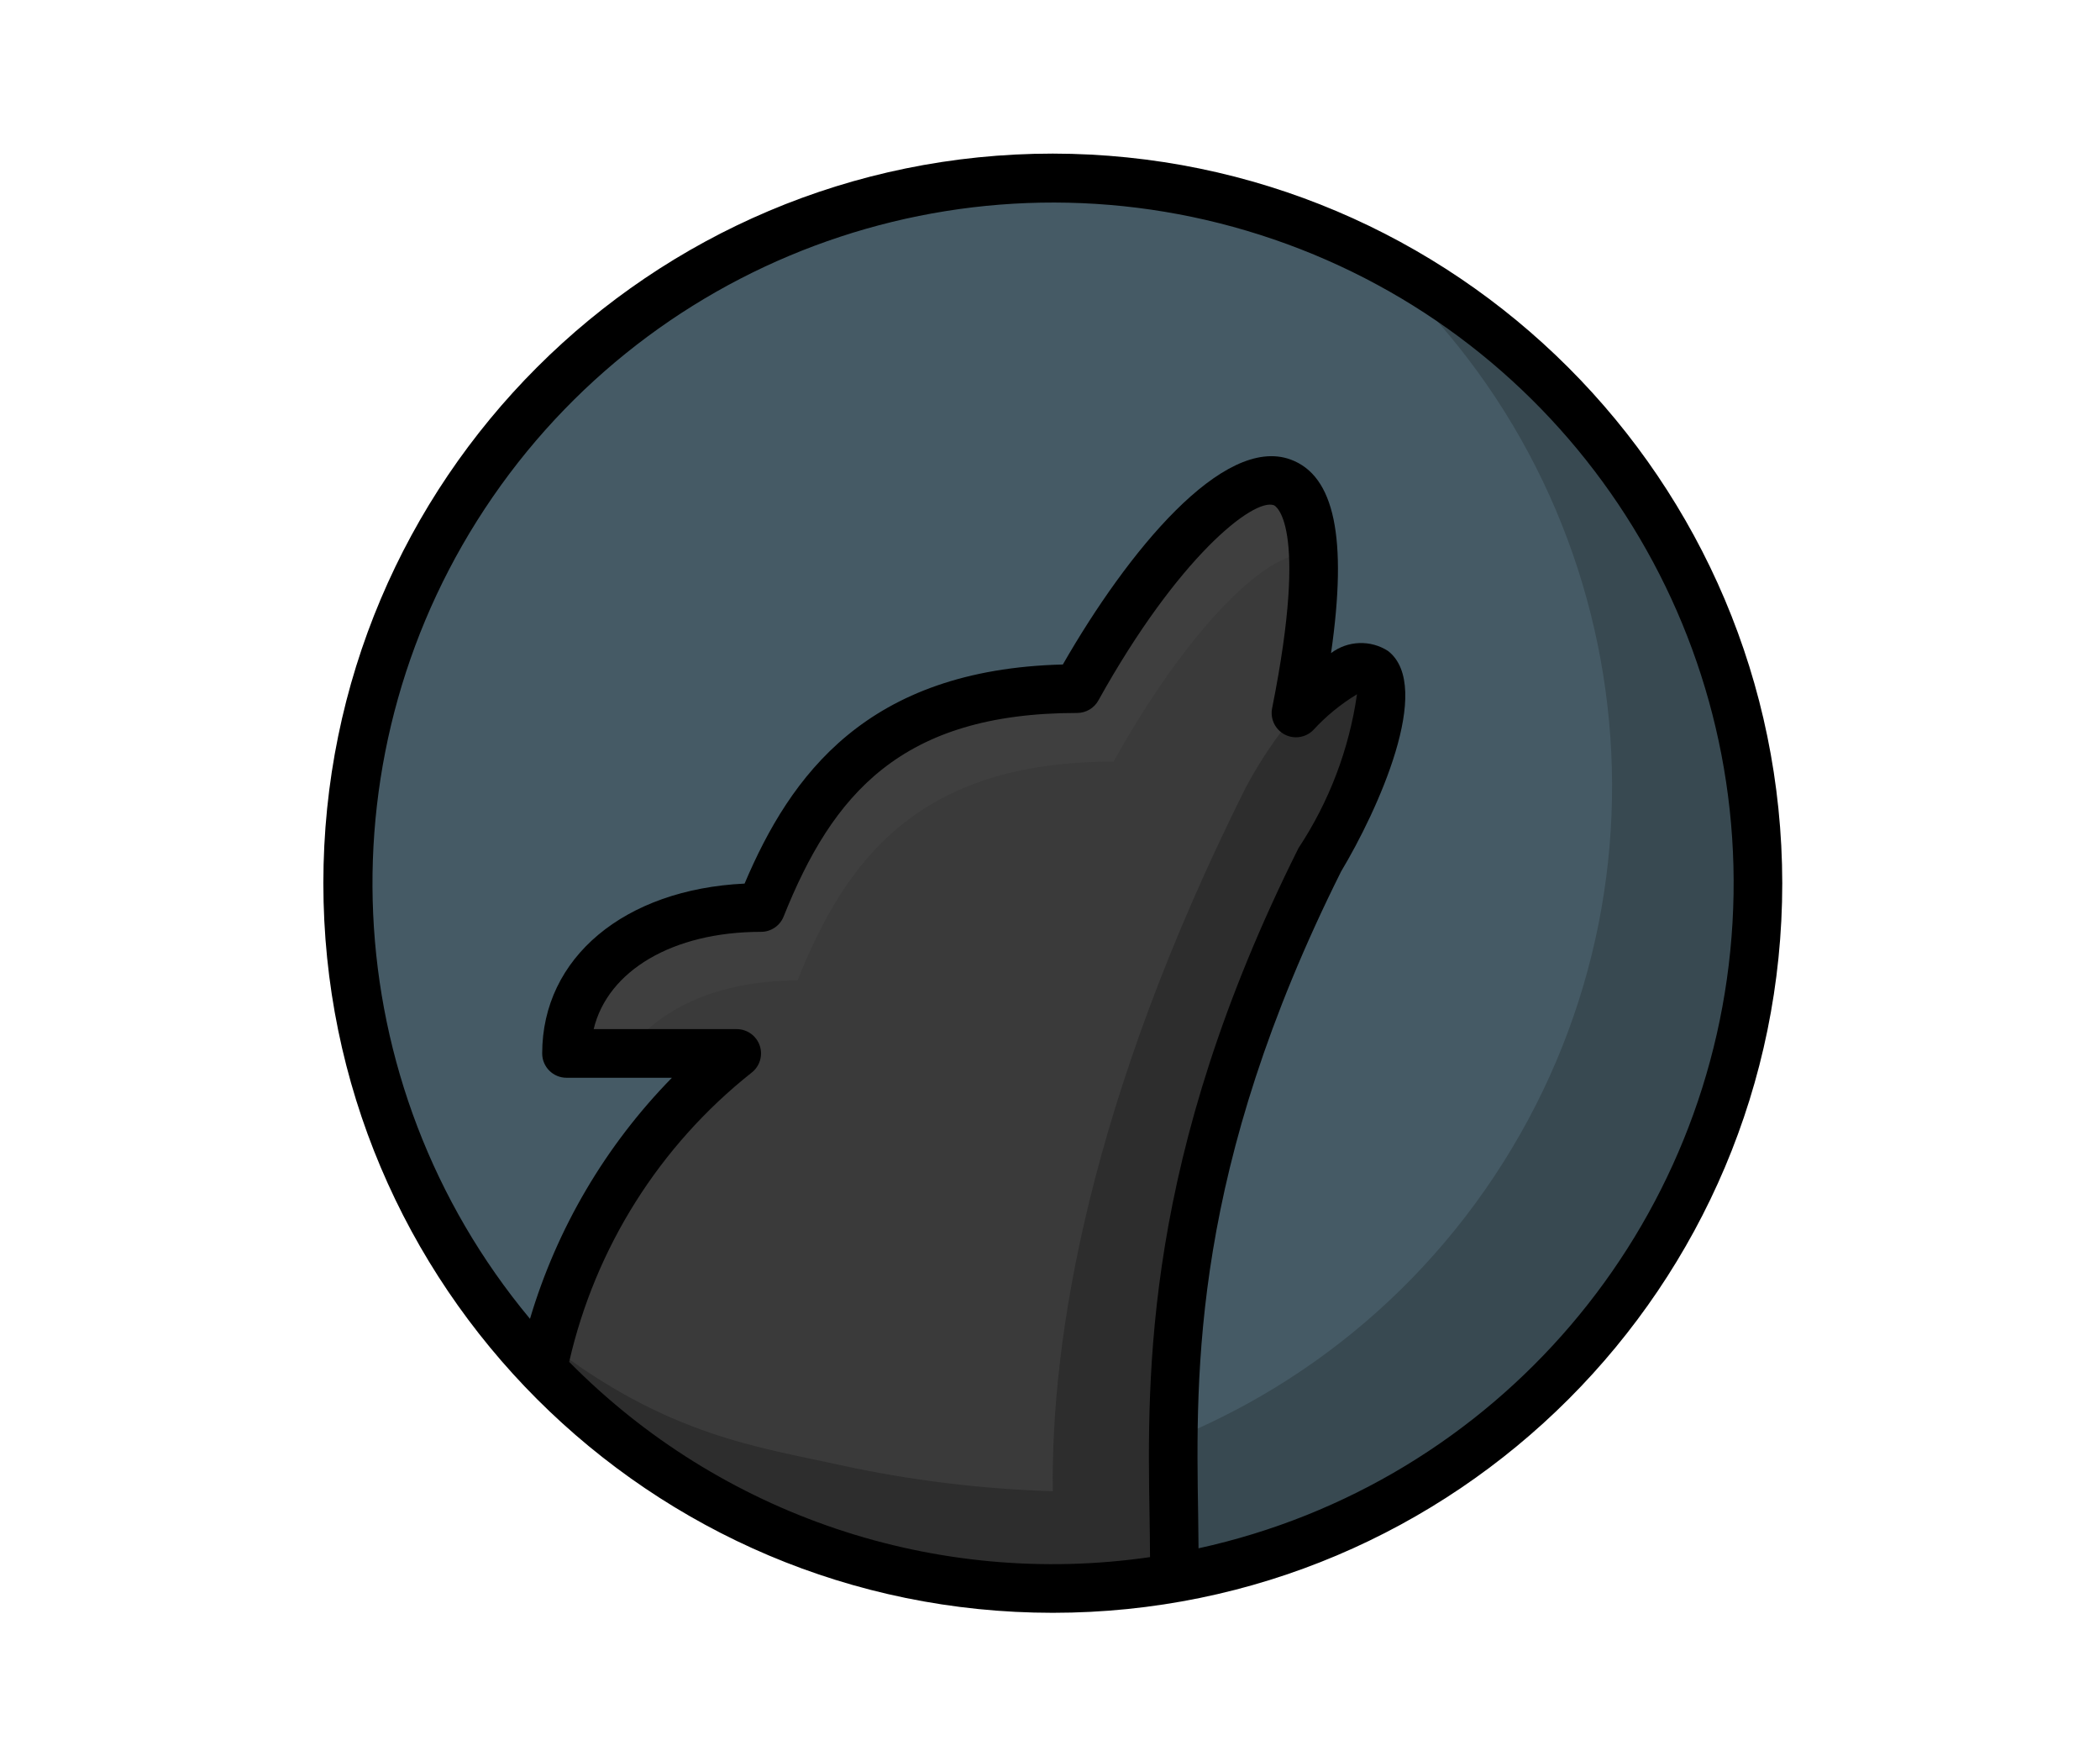
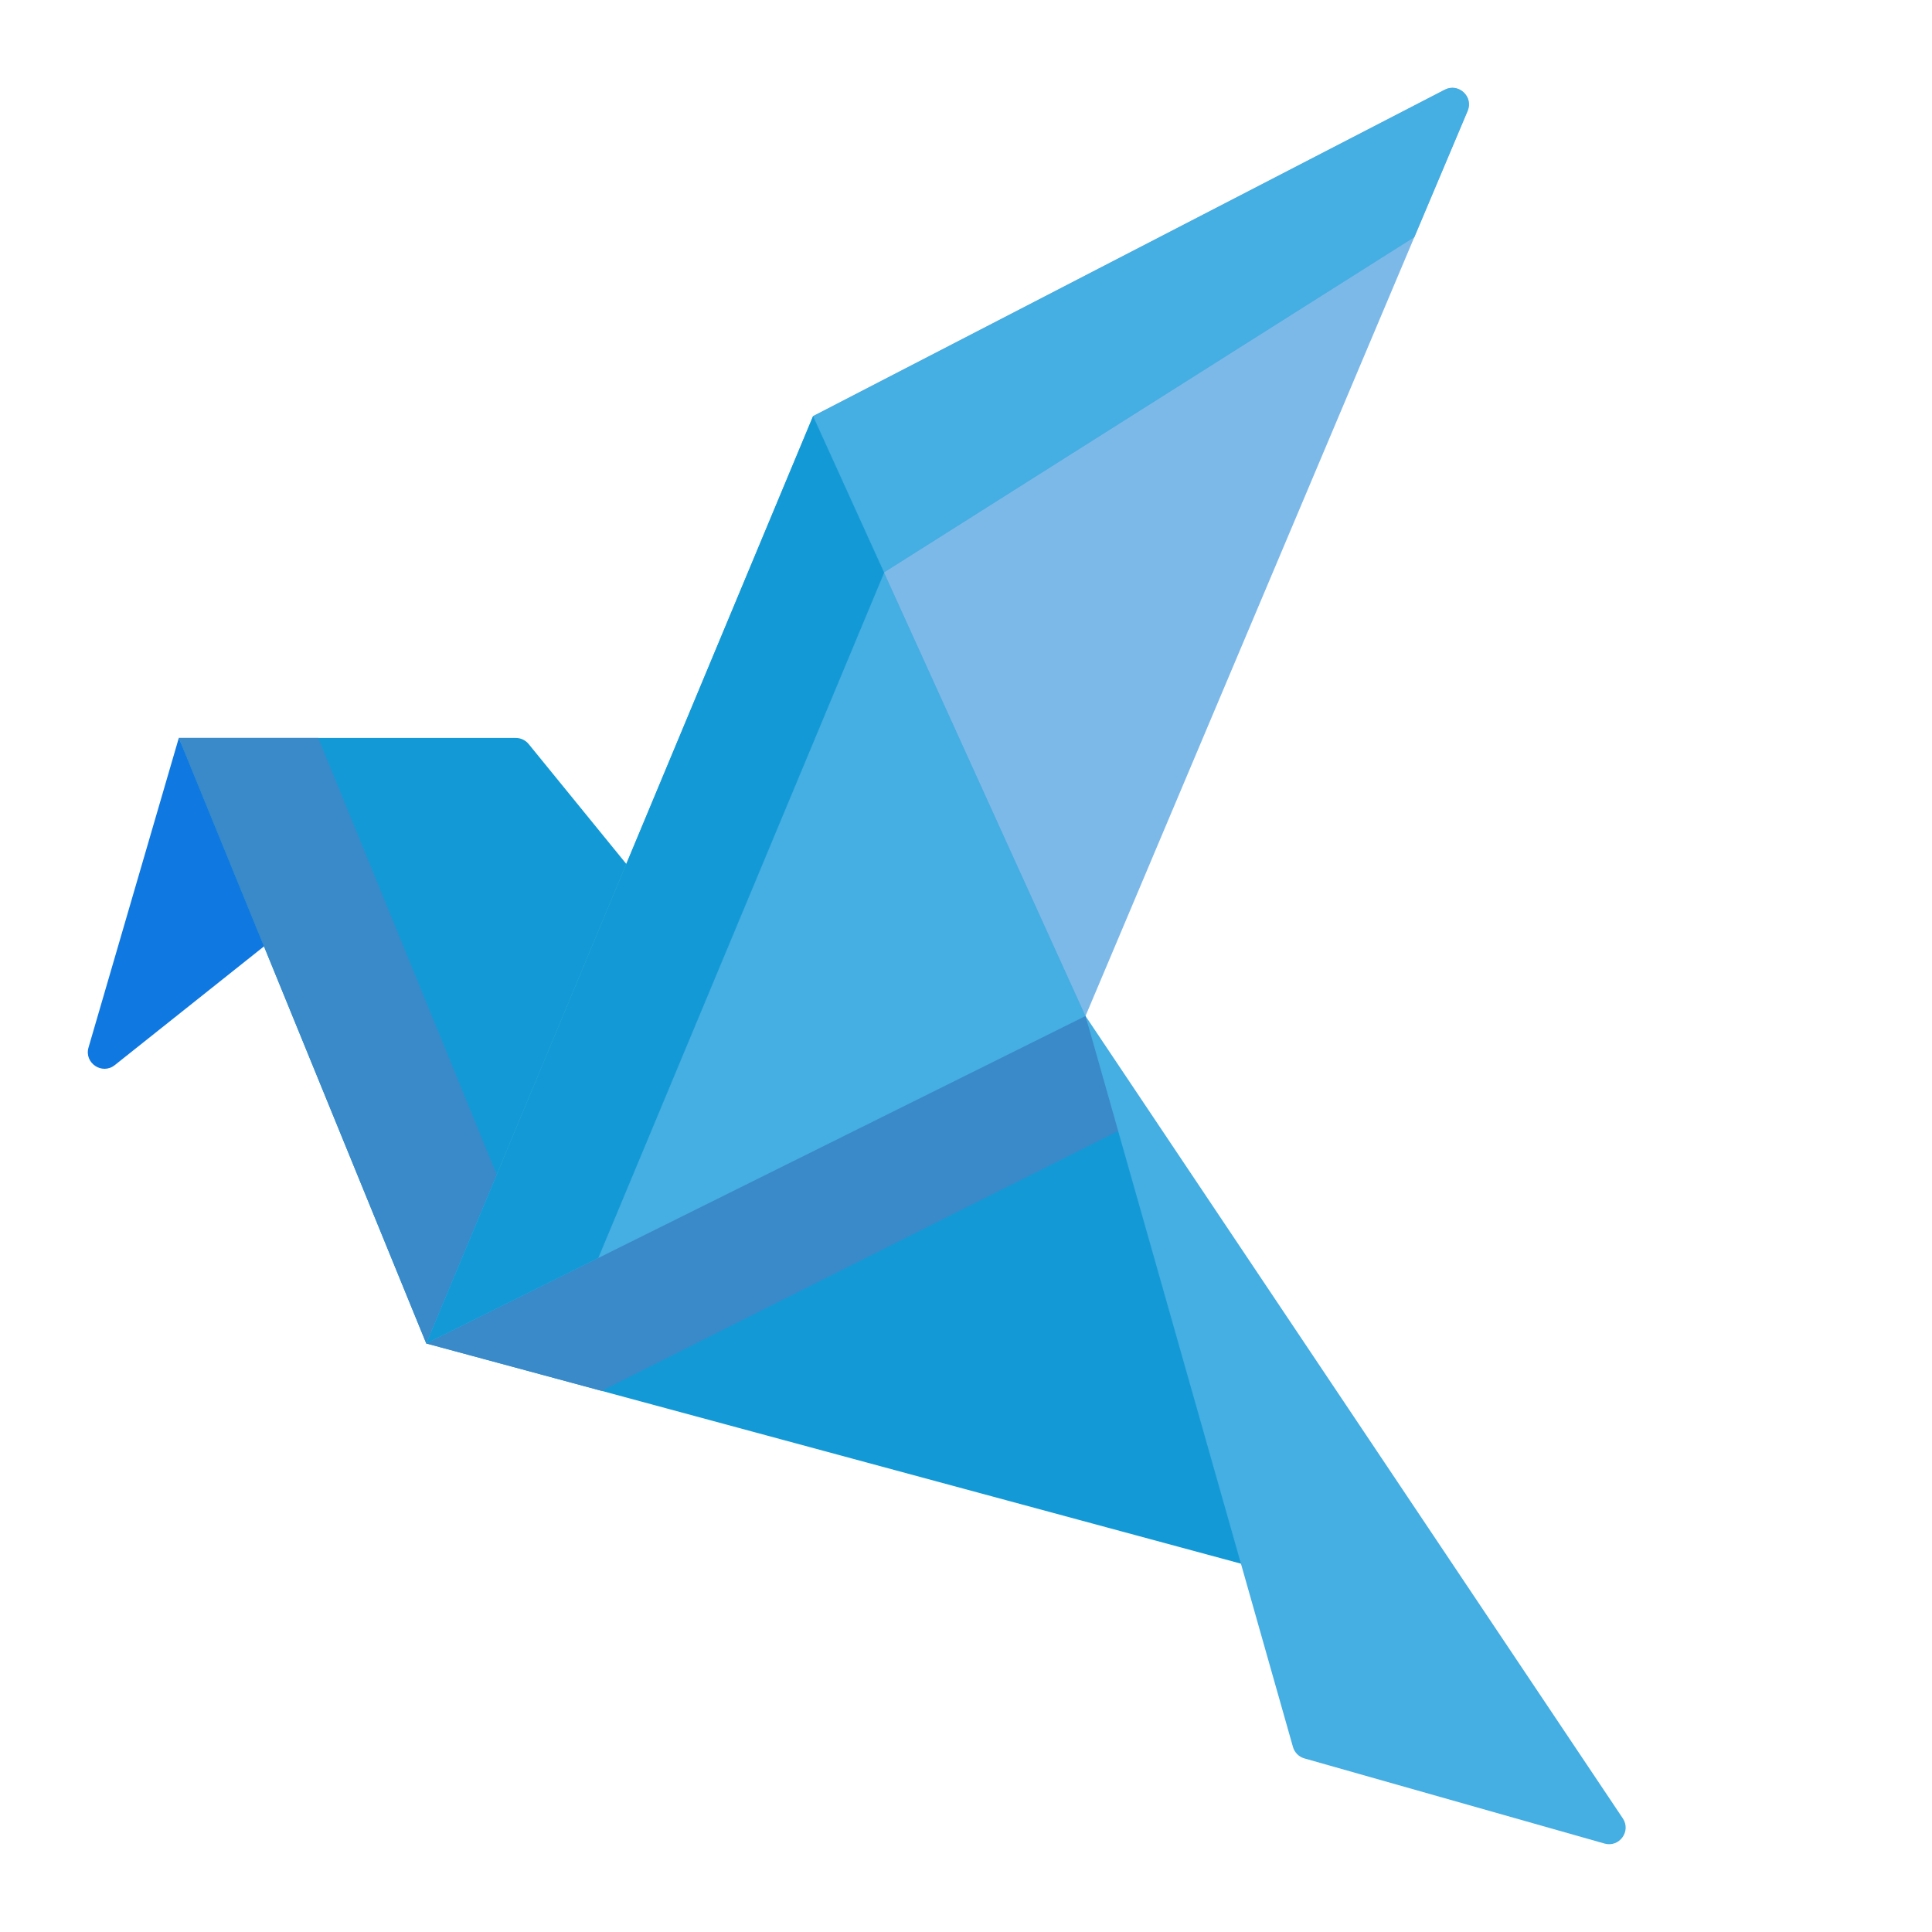
- <svg xmlns="http://www.w3.org/2000/svg" version="1.1" width="940" height="788" viewBox="0 0 940 788" xml:space="preserve">
+ <svg xmlns="http://www.w3.org/2000/svg" version="1.1" width="1000" height="1000" viewBox="0 0 1000 1000" xml:space="preserve">
  <defs>
</defs>
  <rect x="0" y="0" width="100%" height="100%" fill="rgba(255,255,255,0)" />
-   <g transform="matrix(10.8839 0 0 10.8839 471.2574 395.2574)" id="993304">
+   <g transform="matrix(1.7756 0 0 1.7756 500.0081 500.0081)" id="69760">
    <g style="" vector-effect="non-scaling-stroke">
-       <g transform="matrix(1 0 0 1 -18.8257 34.5707)" style="" id="text">
-         <text xml:space="preserve" font-family="MyriadPro-Regular, Myriad Pro" font-size="9" font-style="normal" font-weight="normal" style="stroke: none; stroke-width: 1; stroke-dasharray: none; stroke-linecap: butt; stroke-dashoffset: 0; stroke-linejoin: miter; stroke-miterlimit: 4; is-custom-font: none; font-file-url: none; fill: rgb(0,0,0); fill-rule: nonzero; opacity: 1; white-space: pre;" />
+       <g transform="matrix(1 0 0 1 -229.4597 -18.2621)" id="Capa_1">
+         <path style="stroke: none; stroke-width: 1; stroke-dasharray: none; stroke-linecap: butt; stroke-dashoffset: 0; stroke-linejoin: miter; stroke-miterlimit: 4; is-custom-font: none; font-file-url: none; fill: rgb(15,120,225); fill-rule: nonzero; opacity: 1;" transform=" translate(-26.5403, -237.7379)" d="m 26.525 189.515 l -26.318 90.233 c -1.323 4.536 3.975 8.083 7.665 5.131 l 45.209 -35.978 z" stroke-linecap="round" />
      </g>
-       <g transform="matrix(1 0 0 1 0 0)" id="colour">
-         <circle style="stroke: none; stroke-width: 1; stroke-dasharray: none; stroke-linecap: butt; stroke-dashoffset: 0; stroke-linejoin: miter; stroke-miterlimit: 4; is-custom-font: none; font-file-url: none; fill: rgb(69,90,101); fill-rule: nonzero; opacity: 1;" cx="0" cy="0" r="29" />
+       <g transform="matrix(1 0 0 1 51.0179 -120.7127)" id="Capa_1">
+         <path style="stroke: none; stroke-width: 1; stroke-dasharray: none; stroke-linecap: butt; stroke-dashoffset: 0; stroke-linejoin: miter; stroke-miterlimit: 4; is-custom-font: none; font-file-url: none; fill: rgb(125,185,232); fill-rule: nonzero; opacity: 1;" transform=" translate(-307.0179, -135.2873)" d="m 395.545 0.558 l -184.128 95.145 v 10.259 l 74.229 161.739 l 5.192 2.874 l 111.383 -263.839 c 1.76 -4.168 -2.656 -8.255 -6.676 -6.178 z" stroke-linecap="round" />
      </g>
-       <g transform="matrix(1 0 0 1 5.0324 1.52)" id="colour">
-         <path style="stroke: none; stroke-width: 1; stroke-dasharray: none; stroke-linecap: butt; stroke-dashoffset: 0; stroke-linejoin: miter; stroke-miterlimit: 4; is-custom-font: none; font-file-url: none; fill: rgb(56,73,81); fill-rule: nonzero; opacity: 1;" transform=" translate(-35.0324, -31.5201)" d="M 42.935 4.045 A 28.995 28.995 0 0 1 11.065 51.955 A 28.996 28.996 0 1 0 42.935 4.045 Z" stroke-linecap="round" />
+       <g transform="matrix(1 0 0 1 51.0178 -184.2587)" id="Capa_1">
+         <path style="stroke: none; stroke-width: 1; stroke-dasharray: none; stroke-linecap: butt; stroke-dashoffset: 0; stroke-linejoin: miter; stroke-miterlimit: 4; is-custom-font: none; font-file-url: none; fill: rgb(69,174,226); fill-rule: nonzero; opacity: 1;" transform=" translate(-307.0178, -71.7413)" d="m 386.677 43.557 l 15.544 -36.82 c 1.76 -4.168 -2.657 -8.255 -6.676 -6.178 l -184.128 95.144 v 10.259 l 17.22 37.52 z" stroke-linecap="round" />
      </g>
-       <g transform="matrix(1 0 0 1 -3.75 6.2195)" id="colour">
-         <path style="stroke: none; stroke-width: 1; stroke-dasharray: none; stroke-linecap: butt; stroke-dashoffset: 0; stroke-linejoin: miter; stroke-miterlimit: 4; is-custom-font: none; font-file-url: none; fill: rgb(58,58,58); fill-rule: nonzero; opacity: 1;" transform=" translate(-26.25, -36.2195)" d="M 41 29 c -6.48 12.95 -6.1 23.34 -6.02 29.57 A 29.009 29.009 0 0 1 9 50 a 22.23 22.23 0 0 1 8 -13 H 10 c 0 -3.32 3.03 -6 8 -6 c 2 -5 5 -9 13 -9 c 5 -9 12 -14 9 1 C 45 18 44 24 41 29 Z" stroke-linecap="round" />
+       <g transform="matrix(1 0 0 1 -35.315 93.805)" id="Capa_1">
+         <path style="stroke: none; stroke-width: 1; stroke-dasharray: none; stroke-linecap: butt; stroke-dashoffset: 0; stroke-linejoin: miter; stroke-miterlimit: 4; is-custom-font: none; font-file-url: none; fill: rgb(19,154,214); fill-rule: nonzero; opacity: 1;" transform=" translate(-220.685, -349.805)" d="m 290.838 270.576 l -9.313 -2.96 l -175.303 88.167 l -7.562 10.244 l 244.05 65.967 z" stroke-linecap="round" />
      </g>
-       <g transform="matrix(1 0 0 1 -4.6481 -4.7784)" id="colour">
-         <path style="stroke: none; stroke-width: 1; stroke-dasharray: none; stroke-linecap: butt; stroke-dashoffset: 0; stroke-linejoin: miter; stroke-miterlimit: 4; is-custom-font: none; font-file-url: none; fill: rgb(63,63,63); fill-rule: nonzero; opacity: 1;" transform=" translate(-25.3519, -25.2217)" d="M 19.5 34 c 2 -5 5 -9 13 -9 c 2.814 -5.066 6.262 -8.864 8.204 -8.542 C 40.379 10.077 35.039 14.731 31 22 c -8 0 -11 4 -13 9 c -4.97 0 -8 2.68 -8 6 h 2.456 C 13.716 35.207 16.169 34 19.5 34 Z" stroke-linecap="round" />
+       <g transform="matrix(1 0 0 1 -55.9515 67.7285)" id="Capa_1">
+         <path style="stroke: none; stroke-width: 1; stroke-dasharray: none; stroke-linecap: butt; stroke-dashoffset: 0; stroke-linejoin: miter; stroke-miterlimit: 4; is-custom-font: none; font-file-url: none; fill: rgb(58,137,201); fill-rule: nonzero; opacity: 1;" transform=" translate(-200.0485, -323.7285)" d="m 301.437 303.559 l -10.599 -32.983 l -9.313 -2.96 l -175.303 88.167 l -7.562 10.244 l 51.105 13.814 z" stroke-linecap="round" />
      </g>
-       <g transform="matrix(1 0 0 1 -3.75 10.0598)" id="colour">
-         <path style="stroke: none; stroke-width: 1; stroke-dasharray: none; stroke-linecap: butt; stroke-dashoffset: 0; stroke-linejoin: miter; stroke-miterlimit: 4; is-custom-font: none; font-file-url: none; fill: rgb(45,45,45); fill-rule: nonzero; opacity: 1;" transform=" translate(-26.25, -40.0598)" d="M 40 23 a 18.071 18.071 0 0 0 -2.063 3.062 C 31.458 39.013 29.92 48.77 30 55 a 47.804 47.804 0 0 1 -8.688 -1.062 c -3.375 -0.75 -7.148 -1.201 -12.049 -4.995 C 9.174 49.295 9.071 49.647 9 50 a 29.009 29.009 0 0 0 25.98 8.57 C 34.9 52.34 34.52 41.95 41 29 C 44 24 45 18 40 23 Z" stroke-linecap="round" />
+       <g transform="matrix(1 0 0 1 -162.3695 21.771)" id="Capa_1">
+         <path style="stroke: none; stroke-width: 1; stroke-dasharray: none; stroke-linecap: butt; stroke-dashoffset: 0; stroke-linejoin: miter; stroke-miterlimit: 4; is-custom-font: none; font-file-url: none; fill: rgb(19,154,214); fill-rule: nonzero; opacity: 1;" transform=" translate(-93.6305, -277.771)" d="m 128.529 191.316 c -0.918 -1.139 -2.303 -1.801 -3.766 -1.801 h -98.238 l 72.135 176.512 l 62.076 -135.162 z" stroke-linecap="round" />
      </g>
-       <g transform="matrix(1 0 0 1 0 0.0004)" id="Layer_1">
-         <path style="stroke: none; stroke-width: 1; stroke-dasharray: none; stroke-linecap: butt; stroke-dashoffset: 0; stroke-linejoin: miter; stroke-miterlimit: 4; is-custom-font: none; font-file-url: none; fill: rgb(0,0,0); fill-rule: nonzero; opacity: 1;" transform=" translate(-30, -30.0004)" d="M 30 0 a 30 30 0 1 0 30 30 A 30.034 30.034 0 0 0 30 0 Z M 10.109 49.684 a 21.209 21.209 0 0 1 7.491 -11.884 A 1 1 0 0 0 17 36 H 11.117 c 0.577 -2.399 3.246 -4 6.883 -4 a 1.001 1.001 0 0 0 0.929 -0.628 C 20.938 26.347 23.761 23 31 23 a 0.999 0.999 0 0 0 0.874 -0.514 c 3.281 -5.906 6.385 -8.331 7.218 -8.028 c 0.015 0.005 1.47 0.636 -0.072 8.346 a 1 1 0 0 0 1.688 0.903 a 8.219 8.219 0 0 1 1.802 -1.476 a 15.425 15.425 0 0 1 -2.403 6.321 c -6.373 12.747 -6.226 21.606 -6.128 27.469 c 0.01 0.593 0.017 1.146 0.019 1.689 a 27.909 27.909 0 0 1 -23.888 -8.027 Z m 25.884 7.664 c -0.004 -0.445 -0.007 -0.883 -0.015 -1.359 c -0.101 -6.006 -0.237 -14.232 5.88 -26.474 c 1.494 -2.49 3.82 -7.587 1.932 -9.062 a 2.048 2.048 0 0 0 -2.347 0.086 c 0.682 -4.747 0.14 -7.297 -1.661 -7.959 c -2.774 -1.02 -6.71 3.792 -9.369 8.427 c -8.062 0.202 -11.201 4.558 -13.089 9.009 C 12.389 30.251 9 33.057 9 37 a 1 1 0 0 0 1 1 h 4.335 A 23.897 23.897 0 0 0 8.498 47.912 a 27.99 27.99 0 1 1 27.495 9.436 Z" stroke-linecap="round" />
+       <g transform="matrix(1 0 0 1 -182.6545 21.771)" id="Capa_1">
+         <path style="stroke: none; stroke-width: 1; stroke-dasharray: none; stroke-linecap: butt; stroke-dashoffset: 0; stroke-linejoin: miter; stroke-miterlimit: 4; is-custom-font: none; font-file-url: none; fill: rgb(58,137,201); fill-rule: nonzero; opacity: 1;" transform=" translate(-73.3455, -277.771)" d="m 67.168 189.515 h -40.643 l 72.135 176.512 l 21.506 -46.827 z" stroke-linecap="round" />
+       </g>
+       <g transform="matrix(1 0 0 1 113.5661 135.2879)" id="Capa_1">
+         <path style="stroke: none; stroke-width: 1; stroke-dasharray: none; stroke-linecap: butt; stroke-dashoffset: 0; stroke-linejoin: miter; stroke-miterlimit: 4; is-custom-font: none; font-file-url: none; fill: rgb(69,174,226); fill-rule: nonzero; opacity: 1;" transform=" translate(-369.5661, -391.2879)" d="m 447.458 504.461 l -156.62 -233.885 l 60.469 213.08 c 0.458 1.614 1.719 2.875 3.333 3.332 l 87.479 24.817 c 4.33 1.228 7.843 -3.604 5.339 -7.344 z" stroke-linecap="round" />
+       </g>
+       <g transform="matrix(1 0 0 1 -61.251 -25.135)" id="Capa_1">
+         <path style="stroke: none; stroke-width: 1; stroke-dasharray: none; stroke-linecap: butt; stroke-dashoffset: 0; stroke-linejoin: miter; stroke-miterlimit: 4; is-custom-font: none; font-file-url: none; fill: rgb(69,174,226); fill-rule: nonzero; opacity: 1;" transform=" translate(-194.749, -230.865)" d="m 211.417 95.703 l -112.757 270.324 l 192.178 -95.451 z" stroke-linecap="round" />
+       </g>
+       <g transform="matrix(1 0 0 1 -90.6 -25.135)" id="Capa_1">
+         <path style="stroke: none; stroke-width: 1; stroke-dasharray: none; stroke-linecap: butt; stroke-dashoffset: 0; stroke-linejoin: miter; stroke-miterlimit: 4; is-custom-font: none; font-file-url: none; fill: rgb(19,154,214); fill-rule: nonzero; opacity: 1;" transform=" translate(-165.4, -230.865)" d="m 232.14 141.332 l -20.723 -45.629 l -112.757 270.324 l 50.145 -24.906 z" stroke-linecap="round" />
      </g>
    </g>
  </g>
</svg>
